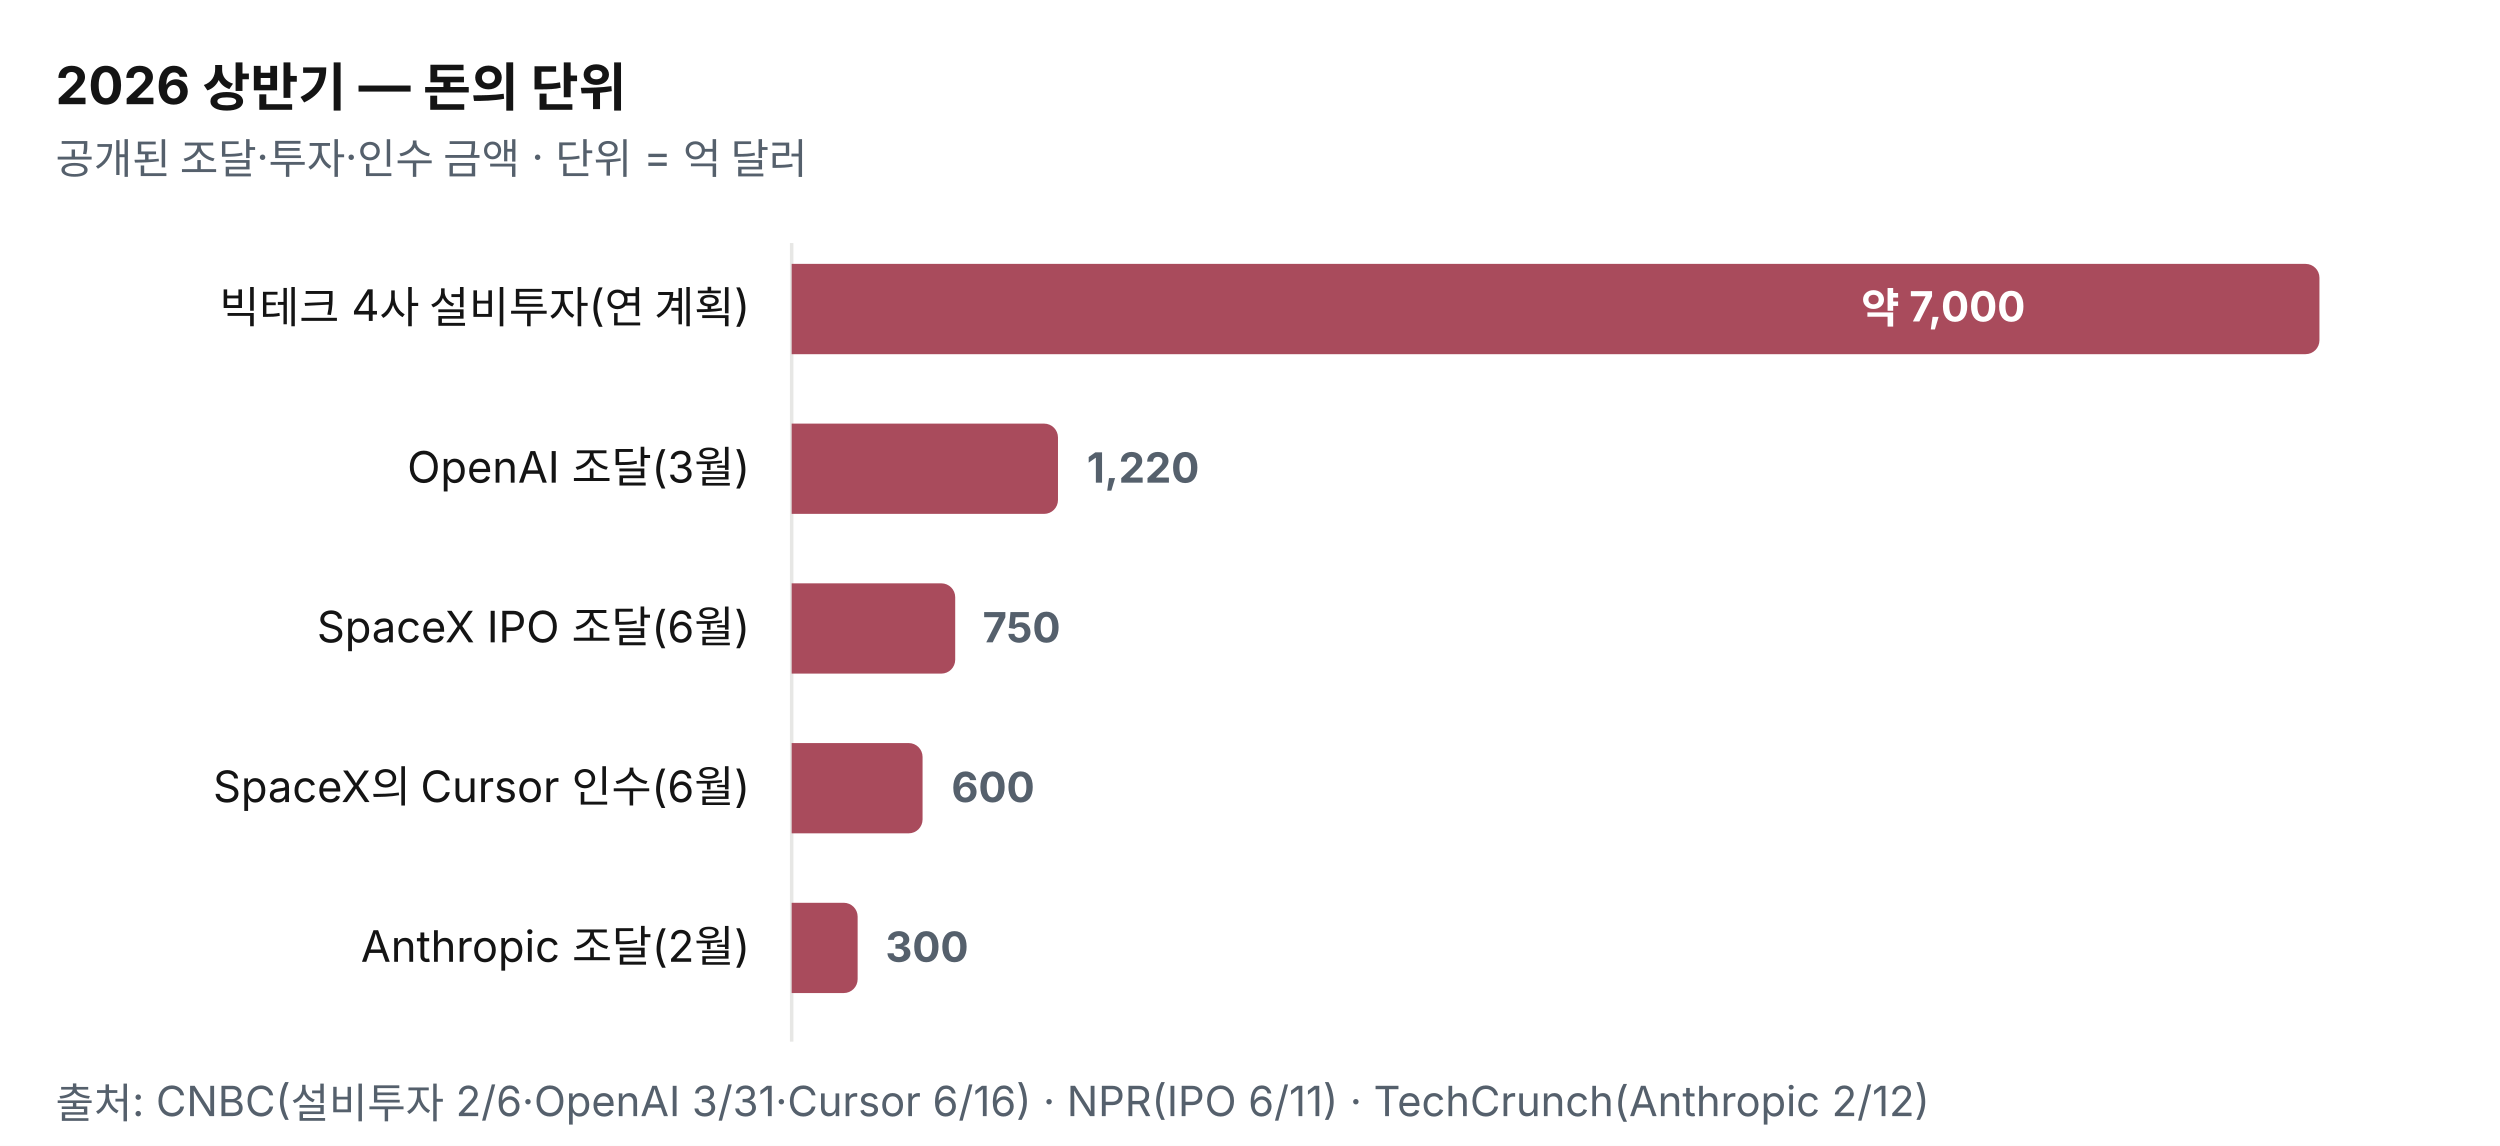
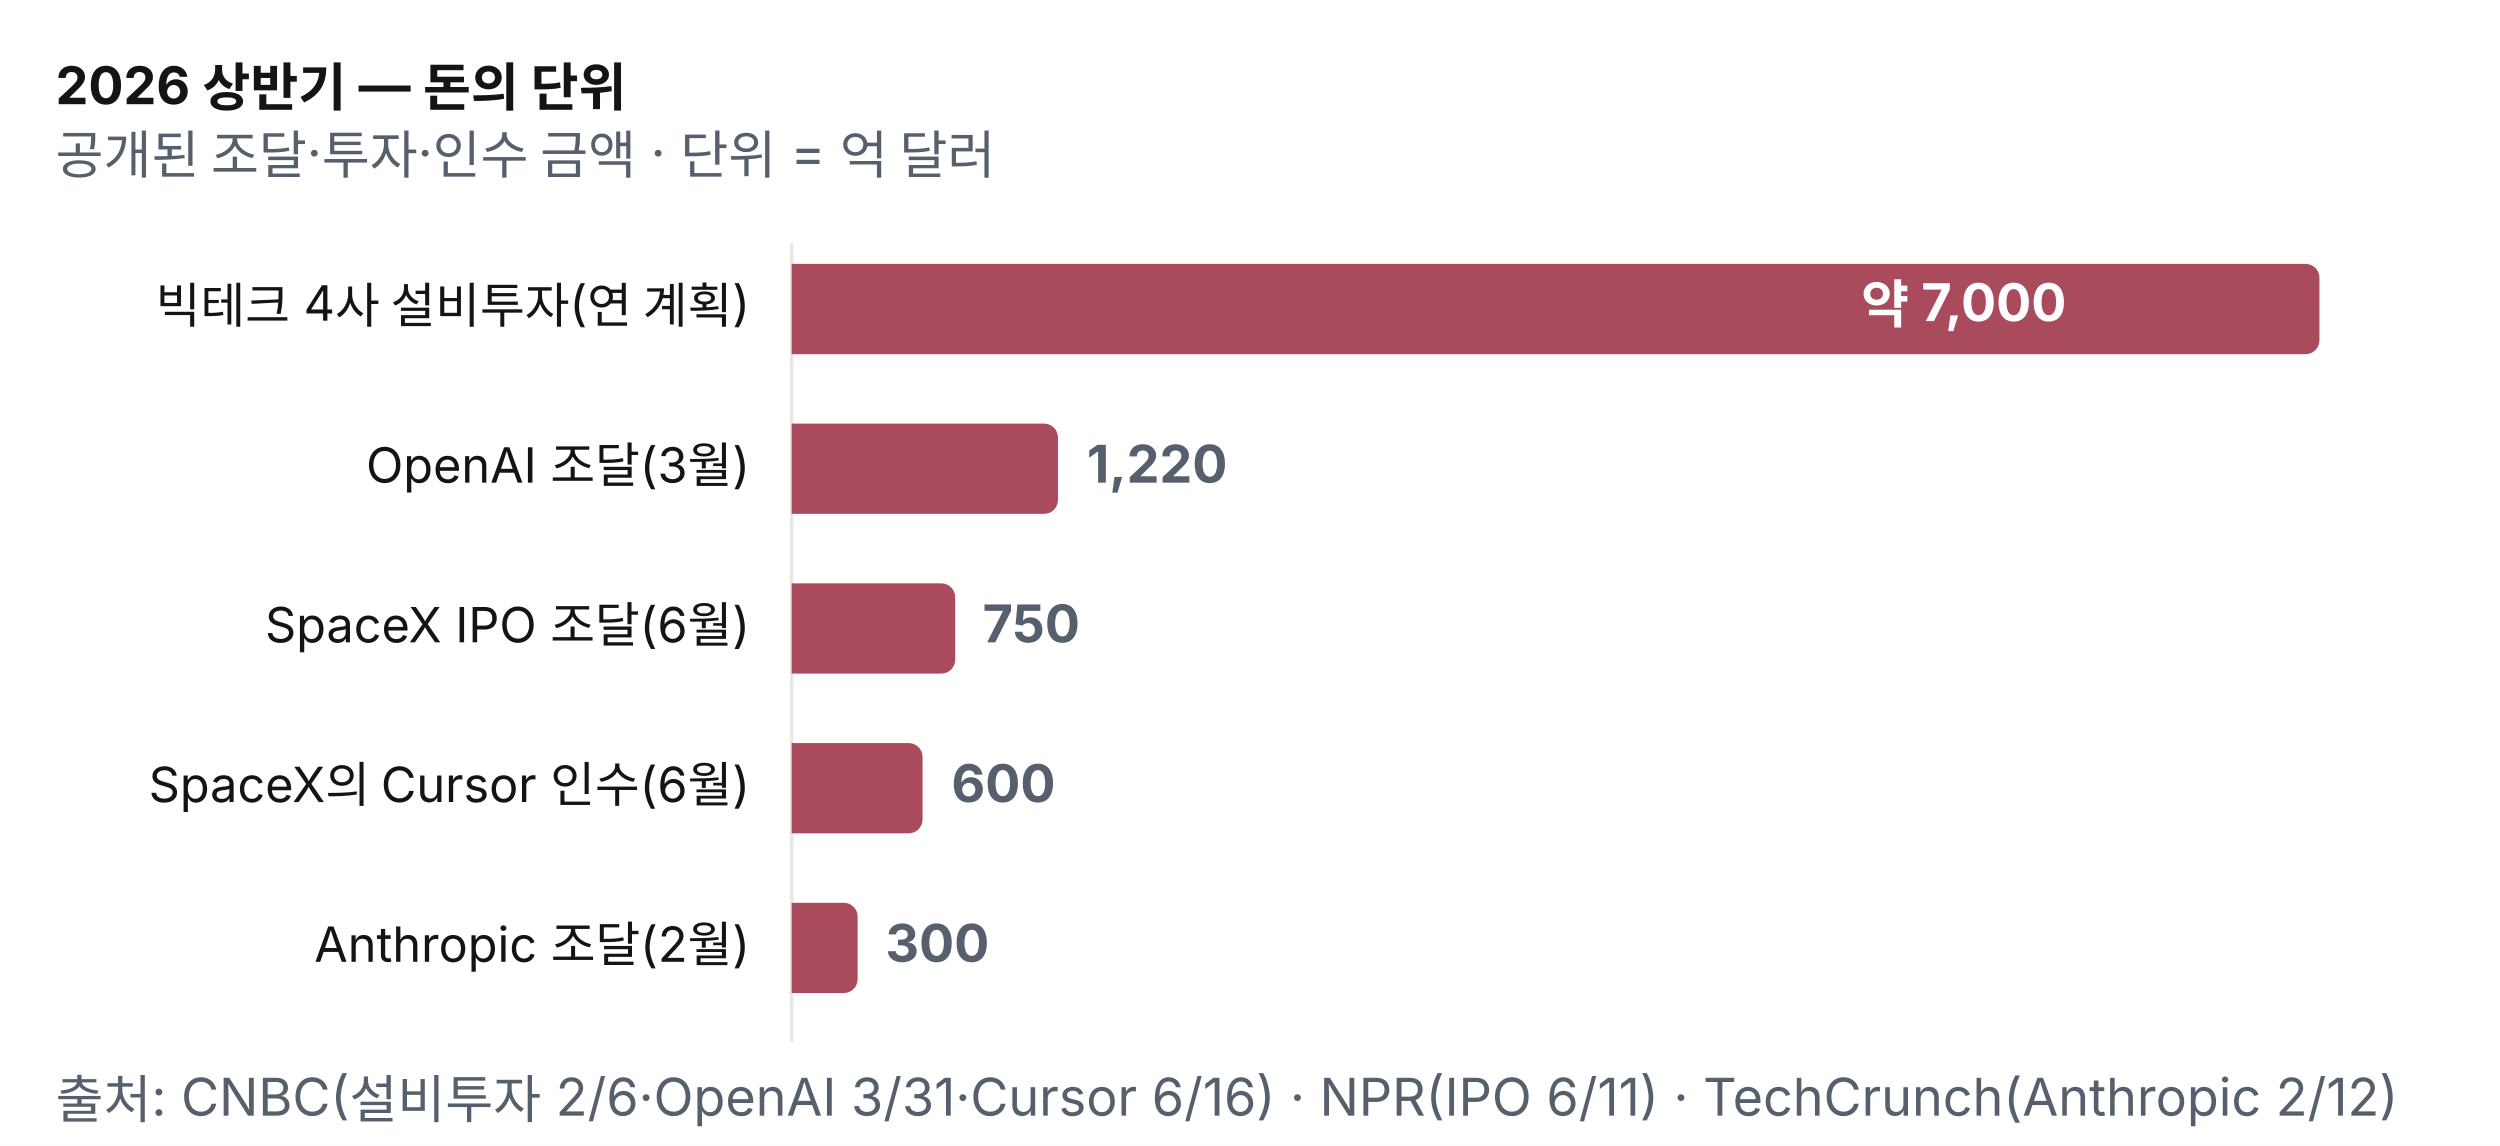
<svg xmlns="http://www.w3.org/2000/svg" width="720" height="330" viewBox="0 0 720 330" role="img" aria-label="2026 상반기 공개된 AI 조달·투자·인수 금액 막대 그래프. 빅테크 4사 설비투자 약 7,000억 달러, OpenAI 조달 1,220억, SpaceX IPO 750억, SpaceX의 Cursor 인수 600억, Anthropic 조달 300억 달러.">
  <style>
    text { font-family: Pretendard, -apple-system, "Apple SD Gothic Neo", "Malgun Gothic", sans-serif; }
    .t { font-size: 15px; font-weight: 700; fill: #141414; }
-     .s { font-size: 12px; fill: #55606c; }
-     .lb { font-size: 12.5px; fill: #141414; }
-     .v { font-size: 12px; font-weight: 700; fill: #55606c; }
+     .s { font-size: 15px; fill: #55606c; }
+     .lb { font-size: 14px; fill: #141414; }
+     .v { font-size: 15px; font-weight: 700; fill: #55606c; }
  </style>
  <rect width="720" height="330" fill="#ffffff" />
  <text class="t" x="16" y="30">2026 상반기 — 돈의 단위</text>
  <text class="s" x="16" y="50">공개된 조달·투자·인수 금액 · 단위 = 억 달러</text>
  <line x1="228" y1="70" x2="228" y2="300" stroke="#e7e7e5" stroke-width="1" />
  <text class="lb" x="216" y="93" text-anchor="end">빅테크 4사 설비투자(연 계획)</text>
  <path d="M228,76 h436 a4,4 0 0 1 4,4 v18 a4,4 0 0 1 -4,4 h-436 z" fill="#a94b5c" />
  <text class="v" x="536" y="93" style="fill:#ffffff">약 7,000</text>
  <text class="lb" x="216" y="139" text-anchor="end">OpenAI 조달(3월)</text>
  <path d="M228,122 h72.7 a4,4 0 0 1 4,4 v18 a4,4 0 0 1 -4,4 h-72.7 z" fill="#a94b5c" />
  <text class="v" x="313" y="139">1,220</text>
  <text class="lb" x="216" y="185" text-anchor="end">SpaceX IPO 조달(6월)</text>
  <path d="M228,168 h43.1 a4,4 0 0 1 4,4 v18 a4,4 0 0 1 -4,4 h-43.1 z" fill="#a94b5c" />
  <text class="v" x="283" y="185">750</text>
  <text class="lb" x="216" y="231" text-anchor="end">SpaceX의 Cursor 인수(6월)</text>
  <path d="M228,214 h33.7 a4,4 0 0 1 4,4 v18 a4,4 0 0 1 -4,4 h-33.7 z" fill="#a94b5c" />
  <text class="v" x="274" y="231">600</text>
  <text class="lb" x="216" y="277" text-anchor="end">Anthropic 조달(2월)</text>
  <path d="M228,260 h15 a4,4 0 0 1 4,4 v18 a4,4 0 0 1 -4,4 h-15 z" fill="#a94b5c" />
  <text class="v" x="255" y="277">300</text>
  <text class="s" x="16" y="322">출처: CNBC(설비투자 2/6·OpenAI 3/31·Cursor 6/16) · NPR(IPO 6/11) · TechCrunch(Anthropic 2/12)</text>
</svg>
